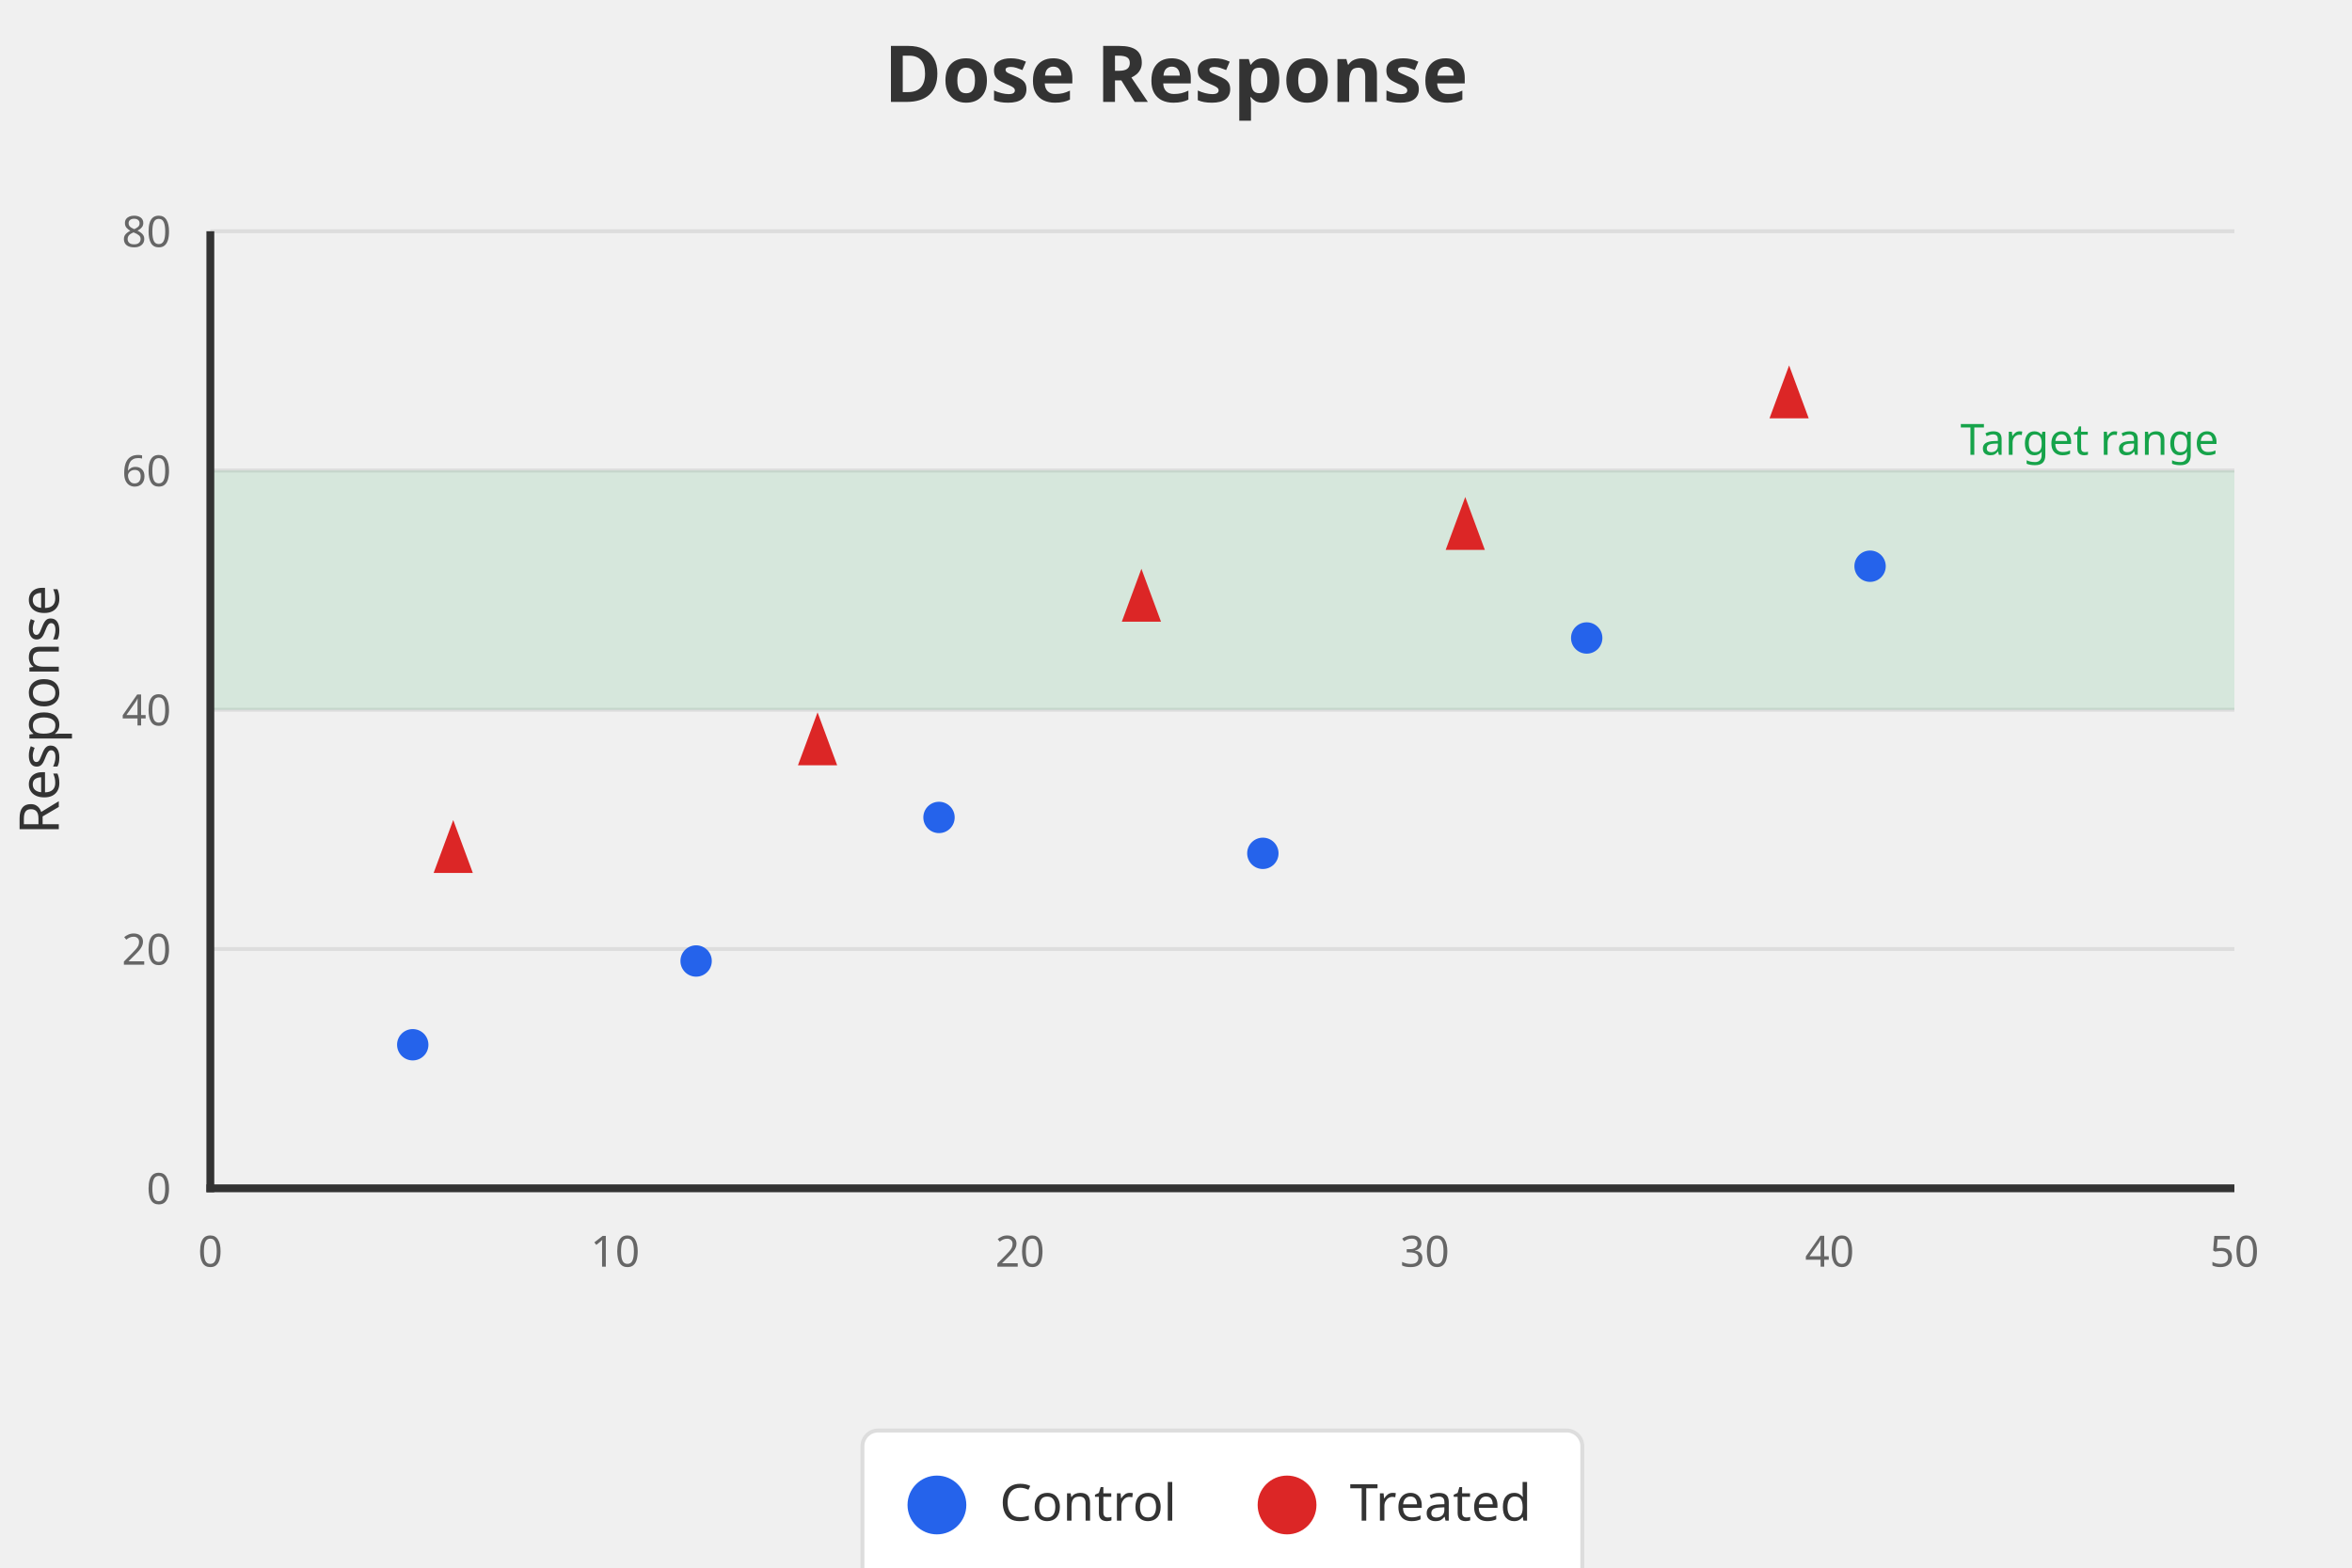
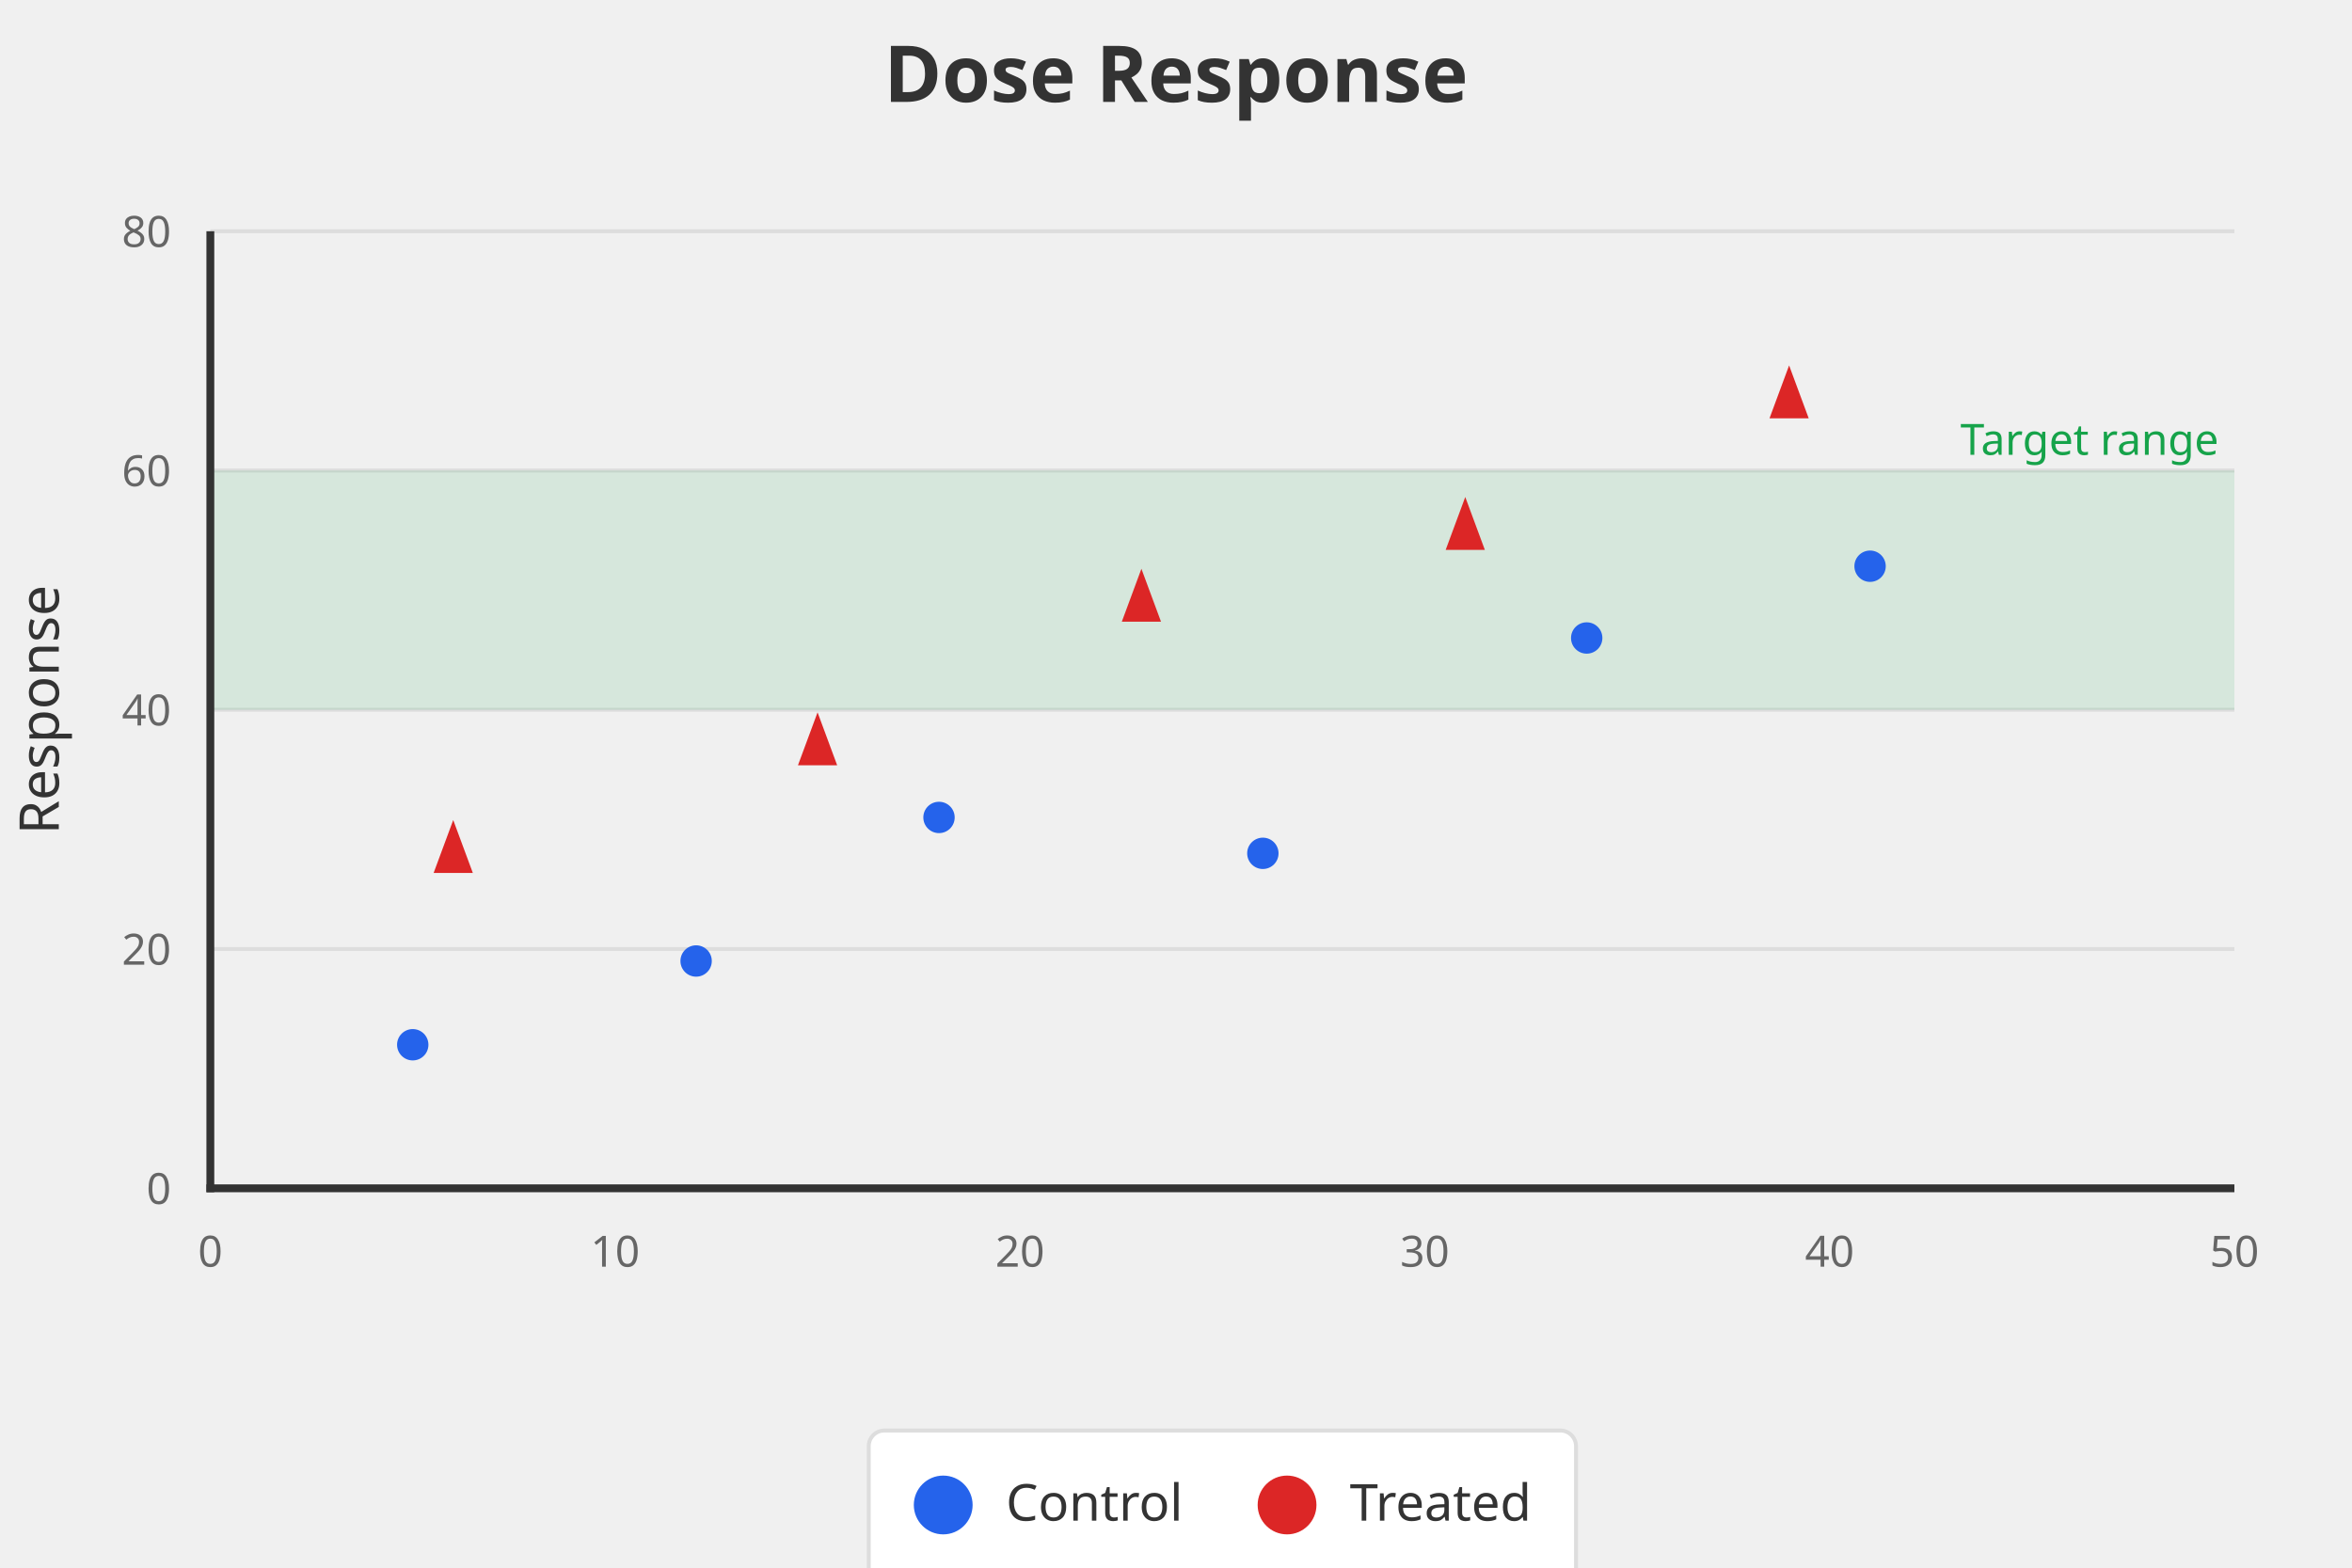
<svg xmlns="http://www.w3.org/2000/svg" preserveAspectRatio="xMidYMid meet" role="img" viewBox="0 0 600 400" aria-label="scatter plot: Dose Response" aria-describedby="dc-desc-2" tabindex="0" part="chart" width="600" height="400">
-   <g transform="translate(228.8477, 10)">
-     <text part="title" x="71.152" y="16" text-anchor="middle" font-size="20" font-weight="bold" fill="#333" font-family="&quot;Segoe UI&quot;, Tahoma, Geneva, Verdana, sans-serif" font-style="" text-decoration="" letter-spacing="" opacity="">Dose Response</text>
+   <g transform="translate(232.8857, 10)">
+     <text part="title" x="67.114" y="16" text-anchor="middle" font-size="20" font-weight="bold" fill="#333" font-family="&quot;Segoe UI&quot;, Tahoma, Geneva, Verdana, sans-serif" font-style="" text-decoration="" letter-spacing="" opacity="">Dose Response</text>
  </g>
  <line part="grid-line" x1="53.659" y1="303.2" x2="570" y2="303.2" stroke="#ddd" stroke-width="1" stroke-dasharray="" />
  <line part="grid-line" x1="53.659" y1="242.15" x2="570" y2="242.15" stroke="#ddd" stroke-width="1" stroke-dasharray="" />
  <line part="grid-line" x1="53.659" y1="181.1" x2="570" y2="181.1" stroke="#ddd" stroke-width="1" stroke-dasharray="" />
  <line part="grid-line" x1="53.659" y1="120.05" x2="570" y2="120.05" stroke="#ddd" stroke-width="1" stroke-dasharray="" />
  <line part="grid-line" x1="53.659" y1="59" x2="570" y2="59" stroke="#ddd" stroke-width="1" stroke-dasharray="" />
  <rect class="reference-band" x="53.659" y="120.05" width="516.341" height="61.05" fill="#16a34a" fill-opacity="0.12" part="reference-band" />
  <g part="scatter-series">
-     <g class="scatter-marker" data-shape-index="0" opacity="1">
+     <g class="scatter-marker" data-shape-kind="scatter" data-shape-index="0" opacity="1">
      <g class="point-marker" part="point">
        <circle cx="105.293" cy="266.57" r="4" fill="#2563eb" style="cursor: default" />
      </g>
    </g>
-     <g class="scatter-marker" data-shape-index="0" opacity="1">
+     <g class="scatter-marker" data-shape-kind="scatter" data-shape-index="0" opacity="1">
      <g class="point-marker" part="point">
        <circle cx="177.581" cy="245.202" r="4" fill="#2563eb" style="cursor: default" />
      </g>
    </g>
-     <g class="scatter-marker" data-shape-index="0" opacity="1">
+     <g class="scatter-marker" data-shape-kind="scatter" data-shape-index="0" opacity="1">
      <g class="point-marker" part="point">
        <circle cx="239.542" cy="208.572" r="4" fill="#2563eb" style="cursor: default" />
      </g>
    </g>
-     <g class="scatter-marker" data-shape-index="0" opacity="1">
+     <g class="scatter-marker" data-shape-kind="scatter" data-shape-index="0" opacity="1">
      <g class="point-marker" part="point">
        <circle cx="322.157" cy="217.73" r="4" fill="#2563eb" style="cursor: default" />
      </g>
    </g>
-     <g class="scatter-marker" data-shape-index="0" opacity="1">
+     <g class="scatter-marker" data-shape-kind="scatter" data-shape-index="0" opacity="1">
      <g class="point-marker" part="point">
        <circle cx="404.771" cy="162.785" r="4" fill="#2563eb" style="cursor: default" />
      </g>
    </g>
-     <g class="scatter-marker" data-shape-index="0" opacity="1">
+     <g class="scatter-marker" data-shape-kind="scatter" data-shape-index="0" opacity="1">
      <g class="point-marker" part="point">
        <circle cx="477.059" cy="144.47" r="4" fill="#2563eb" style="cursor: default" />
      </g>
    </g>
  </g>
  <g part="scatter-series">
-     <g class="scatter-marker" data-shape-index="1" opacity="1">
+     <g class="scatter-marker" data-shape-kind="scatter" data-shape-index="1" opacity="1">
      <g class="point-marker" part="point">
        <polygon points="115.62,209.23 110.62,222.73 120.62,222.73" fill="#dc2626" style="cursor: default" />
      </g>
    </g>
-     <g class="scatter-marker" data-shape-index="1" opacity="1">
+     <g class="scatter-marker" data-shape-kind="scatter" data-shape-index="1" opacity="1">
      <g class="point-marker" part="point">
        <polygon points="208.562,181.757 203.562,195.257 213.562,195.257" fill="#dc2626" style="cursor: default" />
      </g>
    </g>
-     <g class="scatter-marker" data-shape-index="1" opacity="1">
+     <g class="scatter-marker" data-shape-kind="scatter" data-shape-index="1" opacity="1">
      <g class="point-marker" part="point">
        <polygon points="291.176,145.127 286.176,158.627 296.176,158.627" fill="#dc2626" style="cursor: default" />
      </g>
    </g>
-     <g class="scatter-marker" data-shape-index="1" opacity="1">
+     <g class="scatter-marker" data-shape-kind="scatter" data-shape-index="1" opacity="1">
      <g class="point-marker" part="point">
        <polygon points="373.791,126.812 368.791,140.312 378.791,140.312" fill="#dc2626" style="cursor: default" />
      </g>
    </g>
-     <g class="scatter-marker" data-shape-index="1" opacity="1">
+     <g class="scatter-marker" data-shape-kind="scatter" data-shape-index="1" opacity="1">
      <g class="point-marker" part="point">
        <polygon points="456.405,93.235 451.405,106.735 461.405,106.735" fill="#dc2626" style="cursor: default" />
      </g>
    </g>
  </g>
  <line part="axis-line" stroke="#333" x1="53.659" y1="59" x2="53.659" y2="304.2" stroke-width="2" />
  <line part="axis-line" stroke="#333" x1="52.659" y1="303.2" x2="570" y2="303.2" stroke-width="2" />
  <text part="axis-label" text-anchor="end" fill="#666" x="43.659" y="307.2" font-size="11" font-family="&quot;Segoe UI&quot;, Tahoma, Geneva, Verdana, sans-serif">
                0
              </text>
  <text part="axis-label" text-anchor="end" fill="#666" x="43.659" y="246.15" font-size="11" font-family="&quot;Segoe UI&quot;, Tahoma, Geneva, Verdana, sans-serif">
                20
              </text>
  <text part="axis-label" text-anchor="end" fill="#666" x="43.659" y="185.1" font-size="11" font-family="&quot;Segoe UI&quot;, Tahoma, Geneva, Verdana, sans-serif">
                40
              </text>
  <text part="axis-label" text-anchor="end" fill="#666" x="43.659" y="124.05" font-size="11" font-family="&quot;Segoe UI&quot;, Tahoma, Geneva, Verdana, sans-serif">
                60
              </text>
  <text part="axis-label" text-anchor="end" fill="#666" x="43.659" y="63" font-size="11" font-family="&quot;Segoe UI&quot;, Tahoma, Geneva, Verdana, sans-serif">
                80
              </text>
  <text part="axis-label" text-anchor="middle" fill="#666" x="53.659" y="323.2" font-size="11" font-family="&quot;Segoe UI&quot;, Tahoma, Geneva, Verdana, sans-serif">
                0
              </text>
  <text part="axis-label" text-anchor="middle" fill="#666" x="156.928" y="323.2" font-size="11" font-family="&quot;Segoe UI&quot;, Tahoma, Geneva, Verdana, sans-serif">
                10
              </text>
  <text part="axis-label" text-anchor="middle" fill="#666" x="260.196" y="323.2" font-size="11" font-family="&quot;Segoe UI&quot;, Tahoma, Geneva, Verdana, sans-serif">
                20
              </text>
  <text part="axis-label" text-anchor="middle" fill="#666" x="363.464" y="323.2" font-size="11" font-family="&quot;Segoe UI&quot;, Tahoma, Geneva, Verdana, sans-serif">
                30
              </text>
  <text part="axis-label" text-anchor="middle" fill="#666" x="466.732" y="323.2" font-size="11" font-family="&quot;Segoe UI&quot;, Tahoma, Geneva, Verdana, sans-serif">
                40
              </text>
  <text part="axis-label" text-anchor="middle" fill="#666" x="570" y="323.2" font-size="11" font-family="&quot;Segoe UI&quot;, Tahoma, Geneva, Verdana, sans-serif">
                50
              </text>
  <text class="reference-label" x="566" y="116.05" text-anchor="end" font-size="11" fill="#16a34a" part="reference-label" font-family="&quot;Segoe UI&quot;, Tahoma, Geneva, Verdana, sans-serif">Target range</text>
  <text part="axis-title" text-anchor="middle" x="15" y="181.1" font-size="14" font-family="&quot;Segoe UI&quot;, Tahoma, Geneva, Verdana, sans-serif" font-weight="normal" fill="#333" transform="rotate(-90, 15, 181.1)">
            Response
          </text>
  <text part="axis-title" text-anchor="middle" x="311.83" y="392" font-size="14" font-family="&quot;Segoe UI&quot;, Tahoma, Geneva, Verdana, sans-serif" font-weight="normal" fill="#333">
            Dose (mg)
          </text>
-   <g transform="translate(220.0104, 365)">
-     <rect part="legend-background" x="0" y="0" fill="white" stroke="#ddd" stroke-width="1" rx="4" width="183.639" height="45" />
+   <g transform="translate(221.6163, 365)">
+     <rect part="legend-background" x="0" y="0" fill="white" stroke="#ddd" stroke-width="1" rx="4" width="180.427" height="45" />
    <g part="legend-swatch" transform="translate(10, 10)">
      <circle cx="9" cy="9" r="8" fill="#2563eb" stroke="white" stroke-width="1" />
    </g>
    <text part="legend-label" fill="#333" x="35" y="23" font-size="13" font-family="&quot;Segoe UI&quot;, Tahoma, Geneva, Verdana, sans-serif">
                Control
              </text>
-     <g part="legend-swatch" transform="translate(99.31934, 10)">
+     <g part="legend-swatch" transform="translate(97.71338, 10)">
      <circle cx="9" cy="9" r="8" fill="#dc2626" stroke="white" stroke-width="1" />
    </g>
-     <text part="legend-label" fill="#333" x="124.319" y="23" font-size="13" font-family="&quot;Segoe UI&quot;, Tahoma, Geneva, Verdana, sans-serif">
+     <text part="legend-label" fill="#333" x="122.713" y="23" font-size="13" font-family="&quot;Segoe UI&quot;, Tahoma, Geneva, Verdana, sans-serif">
                Treated
              </text>
  </g>
</svg>
